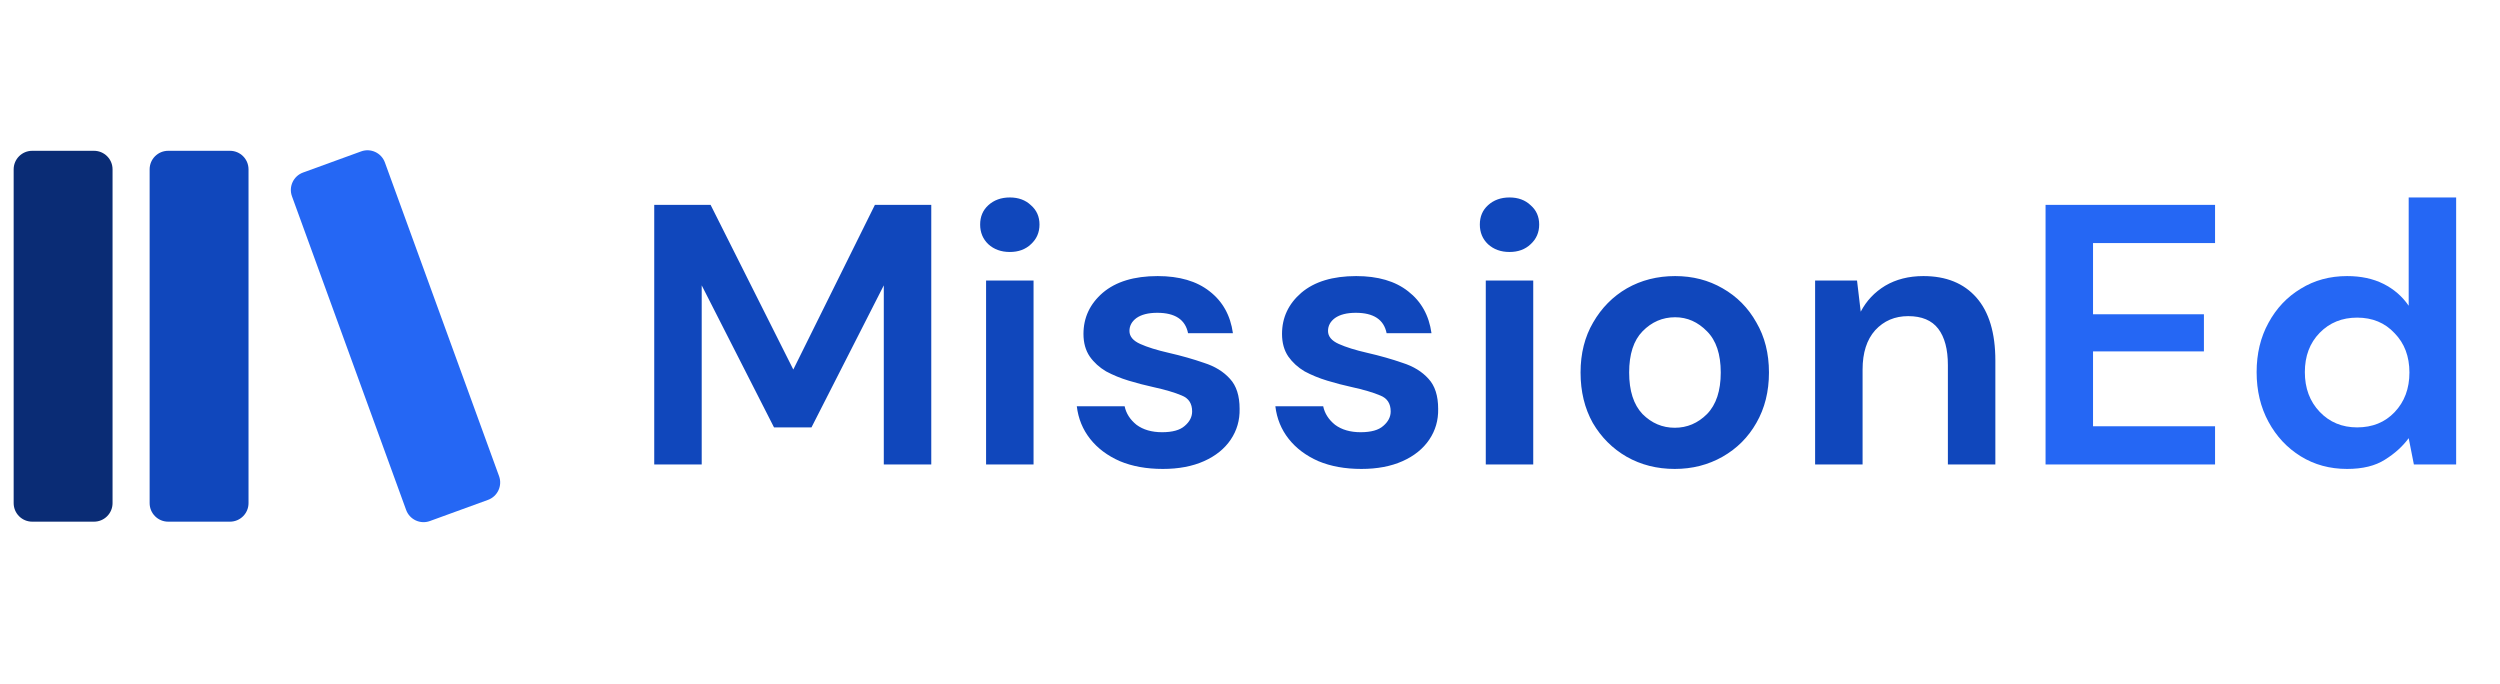
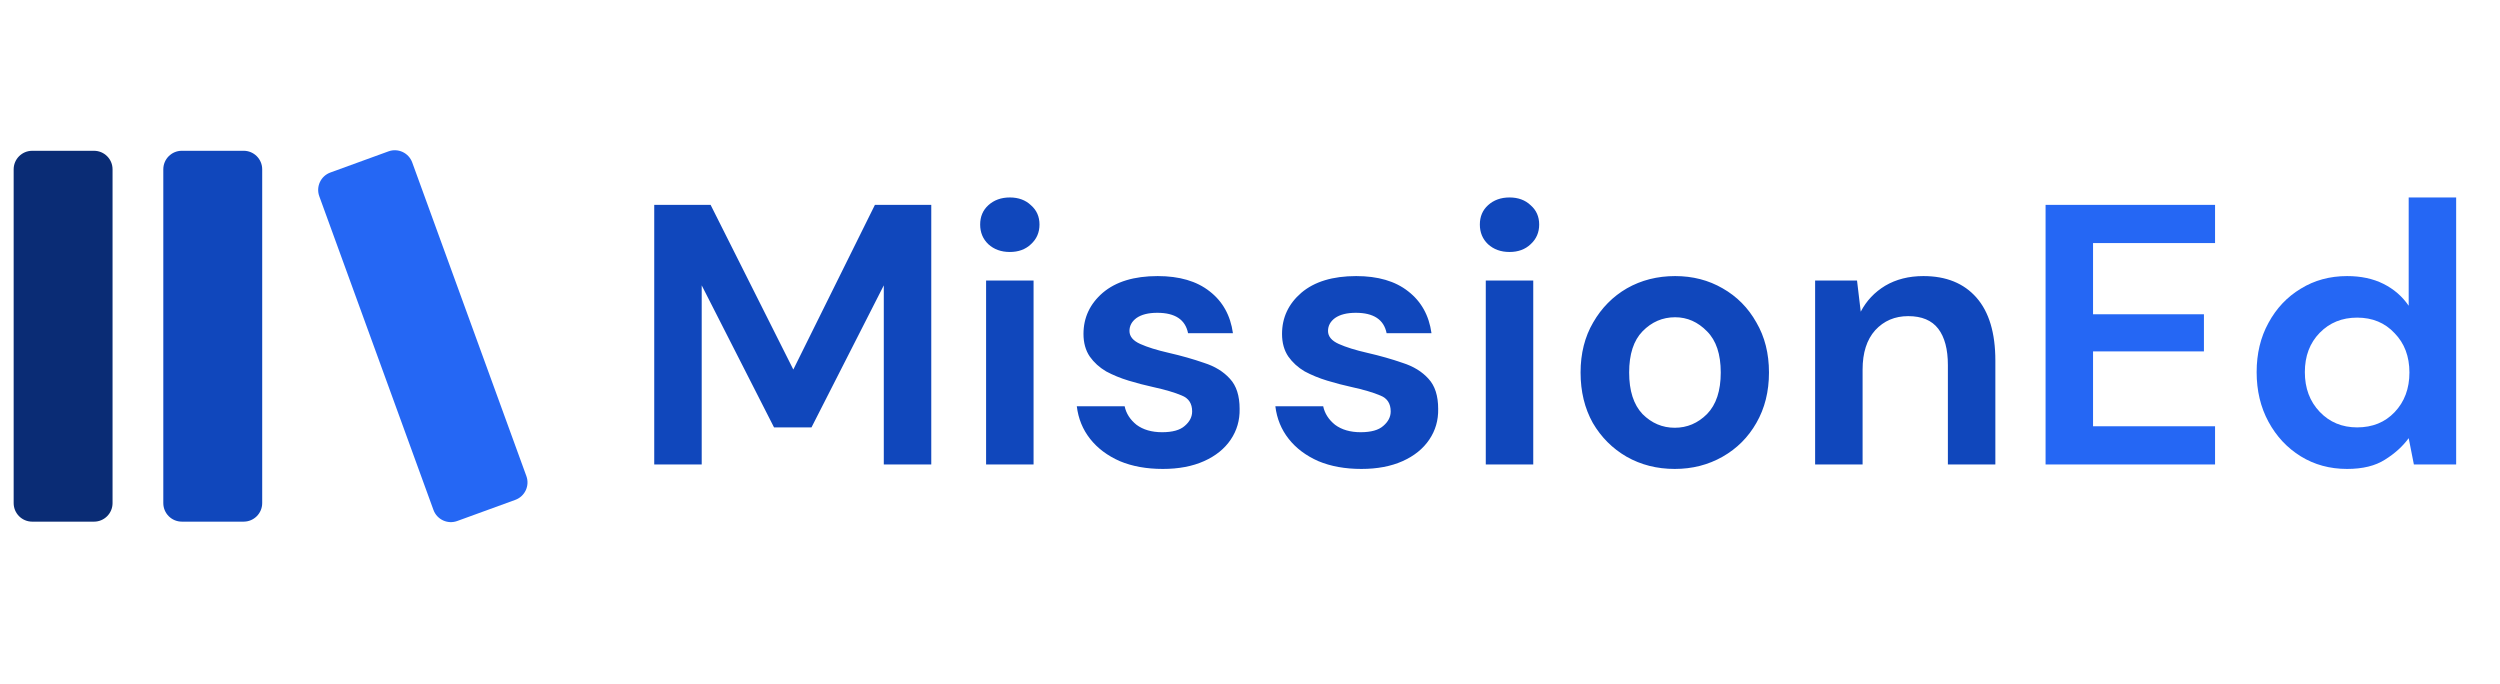
<svg xmlns="http://www.w3.org/2000/svg" width="183" height="50" viewBox="0 0 183 50" fill="none">
-   <path d="M47.89 34V14.997H52.016L58.07 27.05L64.042 14.997H68.169V34H64.694V20.888L59.4 31.285H56.658L51.365 20.888V34H47.89ZM73.919 18.445C73.285 18.445 72.76 18.255 72.344 17.875C71.946 17.495 71.747 17.015 71.747 16.436C71.747 15.857 71.946 15.386 72.344 15.024C72.76 14.644 73.285 14.454 73.919 14.454C74.552 14.454 75.068 14.644 75.466 15.024C75.882 15.386 76.091 15.857 76.091 16.436C76.091 17.015 75.882 17.495 75.466 17.875C75.068 18.255 74.552 18.445 73.919 18.445ZM72.181 34V20.535H75.656V34H72.181ZM85.12 34.326C83.925 34.326 82.876 34.136 81.971 33.756C81.066 33.358 80.342 32.815 79.799 32.127C79.256 31.439 78.93 30.643 78.822 29.738H82.323C82.432 30.263 82.722 30.715 83.192 31.095C83.681 31.457 84.305 31.638 85.065 31.638C85.825 31.638 86.377 31.484 86.721 31.177C87.083 30.869 87.264 30.516 87.264 30.118C87.264 29.539 87.011 29.15 86.504 28.951C85.997 28.733 85.291 28.525 84.387 28.326C83.808 28.2 83.219 28.046 82.622 27.865C82.025 27.684 81.473 27.458 80.966 27.186C80.478 26.897 80.079 26.535 79.772 26.1C79.464 25.648 79.31 25.096 79.31 24.444C79.31 23.25 79.781 22.245 80.722 21.431C81.681 20.617 83.02 20.209 84.74 20.209C86.332 20.209 87.599 20.58 88.54 21.322C89.499 22.064 90.069 23.087 90.25 24.39H86.966C86.766 23.395 86.016 22.897 84.712 22.897C84.061 22.897 83.554 23.024 83.192 23.277C82.848 23.53 82.676 23.847 82.676 24.227C82.676 24.625 82.939 24.942 83.464 25.177C83.989 25.413 84.685 25.63 85.554 25.829C86.495 26.046 87.355 26.29 88.133 26.562C88.929 26.815 89.563 27.204 90.033 27.729C90.504 28.236 90.739 28.969 90.739 29.928C90.757 30.761 90.54 31.512 90.088 32.181C89.635 32.851 88.984 33.376 88.133 33.756C87.282 34.136 86.278 34.326 85.12 34.326ZM99.654 34.326C98.459 34.326 97.41 34.136 96.505 33.756C95.6 33.358 94.876 32.815 94.333 32.127C93.79 31.439 93.464 30.643 93.356 29.738H96.858C96.966 30.263 97.256 30.715 97.726 31.095C98.215 31.457 98.839 31.638 99.6 31.638C100.36 31.638 100.912 31.484 101.255 31.177C101.617 30.869 101.798 30.516 101.798 30.118C101.798 29.539 101.545 29.15 101.038 28.951C100.532 28.733 99.826 28.525 98.921 28.326C98.342 28.2 97.754 28.046 97.156 27.865C96.559 27.684 96.007 27.458 95.5 27.186C95.012 26.897 94.614 26.535 94.306 26.1C93.998 25.648 93.844 25.096 93.844 24.444C93.844 23.25 94.315 22.245 95.256 21.431C96.215 20.617 97.554 20.209 99.274 20.209C100.866 20.209 102.133 20.58 103.074 21.322C104.034 22.064 104.604 23.087 104.785 24.39H101.5C101.301 23.395 100.55 22.897 99.247 22.897C98.595 22.897 98.088 23.024 97.726 23.277C97.382 23.53 97.211 23.847 97.211 24.227C97.211 24.625 97.473 24.942 97.998 25.177C98.523 25.413 99.219 25.63 100.088 25.829C101.029 26.046 101.889 26.29 102.667 26.562C103.463 26.815 104.097 27.204 104.567 27.729C105.038 28.236 105.273 28.969 105.273 29.928C105.291 30.761 105.074 31.512 104.622 32.181C104.169 32.851 103.518 33.376 102.667 33.756C101.817 34.136 100.812 34.326 99.654 34.326ZM110.496 18.445C109.863 18.445 109.338 18.255 108.922 17.875C108.523 17.495 108.324 17.015 108.324 16.436C108.324 15.857 108.523 15.386 108.922 15.024C109.338 14.644 109.863 14.454 110.496 14.454C111.129 14.454 111.645 14.644 112.043 15.024C112.46 15.386 112.668 15.857 112.668 16.436C112.668 17.015 112.46 17.495 112.043 17.875C111.645 18.255 111.129 18.445 110.496 18.445ZM108.759 34V20.535H112.233V34H108.759ZM122.593 34.326C121.29 34.326 120.113 34.027 119.064 33.43C118.032 32.833 117.209 32.009 116.593 30.959C115.996 29.892 115.697 28.661 115.697 27.268C115.697 25.874 116.005 24.652 116.62 23.603C117.236 22.535 118.059 21.702 119.091 21.105C120.14 20.508 121.317 20.209 122.62 20.209C123.905 20.209 125.063 20.508 126.095 21.105C127.144 21.702 127.968 22.535 128.565 23.603C129.18 24.652 129.488 25.874 129.488 27.268C129.488 28.661 129.18 29.892 128.565 30.959C127.968 32.009 127.144 32.833 126.095 33.43C125.045 34.027 123.878 34.326 122.593 34.326ZM122.593 31.312C123.498 31.312 124.285 30.978 124.955 30.308C125.624 29.62 125.959 28.607 125.959 27.268C125.959 25.928 125.624 24.924 124.955 24.254C124.285 23.567 123.507 23.223 122.62 23.223C121.697 23.223 120.901 23.567 120.231 24.254C119.579 24.924 119.254 25.928 119.254 27.268C119.254 28.607 119.579 29.62 120.231 30.308C120.901 30.978 121.688 31.312 122.593 31.312ZM132.866 34V20.535H135.934L136.205 22.816C136.622 22.019 137.219 21.386 137.997 20.915C138.793 20.445 139.725 20.209 140.793 20.209C142.458 20.209 143.752 20.734 144.675 21.784C145.598 22.834 146.06 24.372 146.06 26.399V34H142.585V26.725C142.585 25.566 142.35 24.68 141.879 24.064C141.409 23.449 140.676 23.141 139.68 23.141C138.703 23.141 137.898 23.485 137.264 24.173C136.649 24.86 136.341 25.82 136.341 27.05V34H132.866Z" fill="#1047BC" />
-   <path d="M149.735 34V14.997H162.142V17.793H153.21V23.006H161.327V25.72H153.21V31.204H162.142V34H149.735ZM171.809 34.326C170.542 34.326 169.411 34.018 168.416 33.403C167.421 32.787 166.633 31.946 166.054 30.878C165.475 29.81 165.185 28.598 165.185 27.24C165.185 25.883 165.475 24.68 166.054 23.63C166.633 22.562 167.421 21.73 168.416 21.132C169.411 20.517 170.542 20.209 171.809 20.209C172.823 20.209 173.71 20.399 174.47 20.779C175.23 21.16 175.845 21.693 176.316 22.381V14.454H179.79V34H176.696L176.316 32.073C175.881 32.67 175.302 33.195 174.578 33.647C173.872 34.099 172.949 34.326 171.809 34.326ZM172.542 31.285C173.664 31.285 174.578 30.914 175.284 30.172C176.008 29.412 176.37 28.444 176.37 27.268C176.37 26.091 176.008 25.132 175.284 24.39C174.578 23.63 173.664 23.25 172.542 23.25C171.438 23.25 170.524 23.621 169.8 24.363C169.076 25.105 168.715 26.064 168.715 27.24C168.715 28.417 169.076 29.385 169.8 30.145C170.524 30.905 171.438 31.285 172.542 31.285Z" fill="#2567F4" />
-   <rect x="1" y="11.039" width="7.239" height="27.147" rx="1.357" fill="#0A2C75" />
-   <rect x="10.953" y="11.039" width="7.239" height="27.147" rx="1.357" fill="#1047BC" />
-   <rect x="20.908" y="13.094" width="7.239" height="27.147" rx="1.357" transform="rotate(-20 20.9082 13.0938)" fill="#2567F4" />
+   <path d="M47.89 34V14.997H52.017L58.071 27.05L64.043 14.997H68.169V34H64.694V20.888L59.401 31.285H56.659L51.365 20.888V34H47.89ZM73.919 18.445C73.286 18.445 72.761 18.255 72.345 17.875C71.947 17.495 71.748 17.015 71.748 16.436C71.748 15.857 71.947 15.386 72.345 15.024C72.761 14.644 73.286 14.454 73.919 14.454C74.553 14.454 75.069 14.644 75.467 15.024C75.883 15.386 76.091 15.857 76.091 16.436C76.091 17.015 75.883 17.495 75.467 17.875C75.069 18.255 74.553 18.445 73.919 18.445ZM72.182 34V20.535H75.657V34H72.182ZM85.12 34.326C83.926 34.326 82.876 34.136 81.971 33.756C81.066 33.358 80.342 32.815 79.799 32.127C79.256 31.439 78.931 30.643 78.822 29.738H82.324C82.433 30.263 82.722 30.715 83.193 31.095C83.681 31.457 84.306 31.638 85.066 31.638C85.826 31.638 86.378 31.484 86.722 31.177C87.084 30.869 87.265 30.516 87.265 30.118C87.265 29.539 87.011 29.15 86.505 28.951C85.998 28.733 85.292 28.525 84.387 28.326C83.808 28.2 83.22 28.046 82.623 27.865C82.025 27.684 81.473 27.458 80.967 27.186C80.478 26.897 80.08 26.535 79.772 26.1C79.465 25.648 79.311 25.096 79.311 24.444C79.311 23.25 79.781 22.245 80.722 21.431C81.681 20.617 83.021 20.209 84.74 20.209C86.333 20.209 87.6 20.58 88.541 21.322C89.5 22.064 90.07 23.087 90.251 24.39H86.966C86.767 23.395 86.016 22.897 84.713 22.897C84.061 22.897 83.555 23.024 83.193 23.277C82.849 23.53 82.677 23.847 82.677 24.227C82.677 24.625 82.939 24.942 83.464 25.177C83.989 25.413 84.686 25.63 85.554 25.829C86.496 26.046 87.355 26.29 88.133 26.562C88.93 26.815 89.563 27.204 90.034 27.729C90.504 28.236 90.74 28.969 90.74 29.928C90.758 30.761 90.54 31.512 90.088 32.181C89.635 32.851 88.984 33.376 88.133 33.756C87.283 34.136 86.278 34.326 85.12 34.326ZM99.654 34.326C98.46 34.326 97.41 34.136 96.505 33.756C95.6 33.358 94.876 32.815 94.334 32.127C93.791 31.439 93.465 30.643 93.356 29.738H96.858C96.967 30.263 97.256 30.715 97.727 31.095C98.216 31.457 98.84 31.638 99.6 31.638C100.36 31.638 100.912 31.484 101.256 31.177C101.618 30.869 101.799 30.516 101.799 30.118C101.799 29.539 101.546 29.15 101.039 28.951C100.532 28.733 99.826 28.525 98.921 28.326C98.342 28.2 97.754 28.046 97.157 27.865C96.56 27.684 96.008 27.458 95.501 27.186C95.012 26.897 94.614 26.535 94.306 26.1C93.999 25.648 93.845 25.096 93.845 24.444C93.845 23.25 94.315 22.245 95.257 21.431C96.216 20.617 97.555 20.209 99.274 20.209C100.867 20.209 102.134 20.58 103.075 21.322C104.034 22.064 104.604 23.087 104.785 24.39H101.5C101.301 23.395 100.55 22.897 99.247 22.897C98.596 22.897 98.089 23.024 97.727 23.277C97.383 23.53 97.211 23.847 97.211 24.227C97.211 24.625 97.474 24.942 97.998 25.177C98.523 25.413 99.22 25.63 100.089 25.829C101.03 26.046 101.889 26.29 102.668 26.562C103.464 26.815 104.097 27.204 104.568 27.729C105.038 28.236 105.274 28.969 105.274 29.928C105.292 30.761 105.075 31.512 104.622 32.181C104.17 32.851 103.518 33.376 102.668 33.756C101.817 34.136 100.813 34.326 99.654 34.326ZM110.497 18.445C109.863 18.445 109.338 18.255 108.922 17.875C108.524 17.495 108.325 17.015 108.325 16.436C108.325 15.857 108.524 15.386 108.922 15.024C109.338 14.644 109.863 14.454 110.497 14.454C111.13 14.454 111.646 14.644 112.044 15.024C112.46 15.386 112.668 15.857 112.668 16.436C112.668 17.015 112.46 17.495 112.044 17.875C111.646 18.255 111.13 18.445 110.497 18.445ZM108.759 34V20.535H112.234V34H108.759ZM122.593 34.326C121.29 34.326 120.114 34.027 119.064 33.43C118.033 32.833 117.209 32.009 116.594 30.959C115.997 29.892 115.698 28.661 115.698 27.268C115.698 25.874 116.006 24.652 116.621 23.603C117.236 22.535 118.06 21.702 119.091 21.105C120.141 20.508 121.317 20.209 122.62 20.209C123.905 20.209 125.064 20.508 126.095 21.105C127.145 21.702 127.968 22.535 128.566 23.603C129.181 24.652 129.489 25.874 129.489 27.268C129.489 28.661 129.181 29.892 128.566 30.959C127.968 32.009 127.145 32.833 126.095 33.43C125.046 34.027 123.878 34.326 122.593 34.326ZM122.593 31.312C123.498 31.312 124.285 30.978 124.955 30.308C125.625 29.62 125.959 28.607 125.959 27.268C125.959 25.928 125.625 24.924 124.955 24.254C124.285 23.567 123.507 23.223 122.62 23.223C121.697 23.223 120.901 23.567 120.231 24.254C119.58 24.924 119.254 25.928 119.254 27.268C119.254 28.607 119.58 29.62 120.231 30.308C120.901 30.978 121.688 31.312 122.593 31.312ZM132.867 34V20.535H135.934L136.206 22.816C136.622 22.019 137.219 21.386 137.998 20.915C138.794 20.445 139.726 20.209 140.794 20.209C142.459 20.209 143.753 20.734 144.676 21.784C145.599 22.834 146.06 24.372 146.06 26.399V34H142.585V26.725C142.585 25.566 142.35 24.68 141.88 24.064C141.409 23.449 140.676 23.141 139.681 23.141C138.703 23.141 137.898 23.485 137.265 24.173C136.649 24.86 136.342 25.82 136.342 27.05V34H132.867Z" fill="#1047BC" />
+   <path d="M149.736 34V14.997H162.142V17.793H153.211V23.006H161.328V25.72H153.211V31.204H162.142V34H149.736ZM171.81 34.326C170.543 34.326 169.412 34.018 168.416 33.403C167.421 32.787 166.634 31.946 166.055 30.878C165.475 29.81 165.186 28.598 165.186 27.24C165.186 25.883 165.475 24.68 166.055 23.63C166.634 22.562 167.421 21.73 168.416 21.132C169.412 20.517 170.543 20.209 171.81 20.209C172.823 20.209 173.71 20.399 174.47 20.779C175.23 21.16 175.846 21.693 176.316 22.381V14.454H179.791V34H176.696L176.316 32.073C175.882 32.67 175.303 33.195 174.579 33.647C173.873 34.099 172.95 34.326 171.81 34.326ZM172.543 31.285C173.665 31.285 174.579 30.914 175.285 30.172C176.008 29.412 176.37 28.444 176.37 27.268C176.37 26.091 176.008 25.132 175.285 24.39C174.579 23.63 173.665 23.25 172.543 23.25C171.439 23.25 170.525 23.621 169.801 24.363C169.077 25.105 168.715 26.064 168.715 27.24C168.715 28.417 169.077 29.385 169.801 30.145C170.525 30.905 171.439 31.285 172.543 31.285Z" fill="#2567F4" />
+   <rect x="1" y="11.038" width="7.239" height="27.147" rx="1.357" fill="#0A2C75" />
+   <rect x="11.954" y="11.037" width="7.239" height="27.147" rx="1.357" fill="#1047BC" />
+   <rect x="22.908" y="13.092" width="7.239" height="27.147" rx="1.357" transform="rotate(-20 22.9082 13.0918)" fill="#2567F4" />
</svg>
